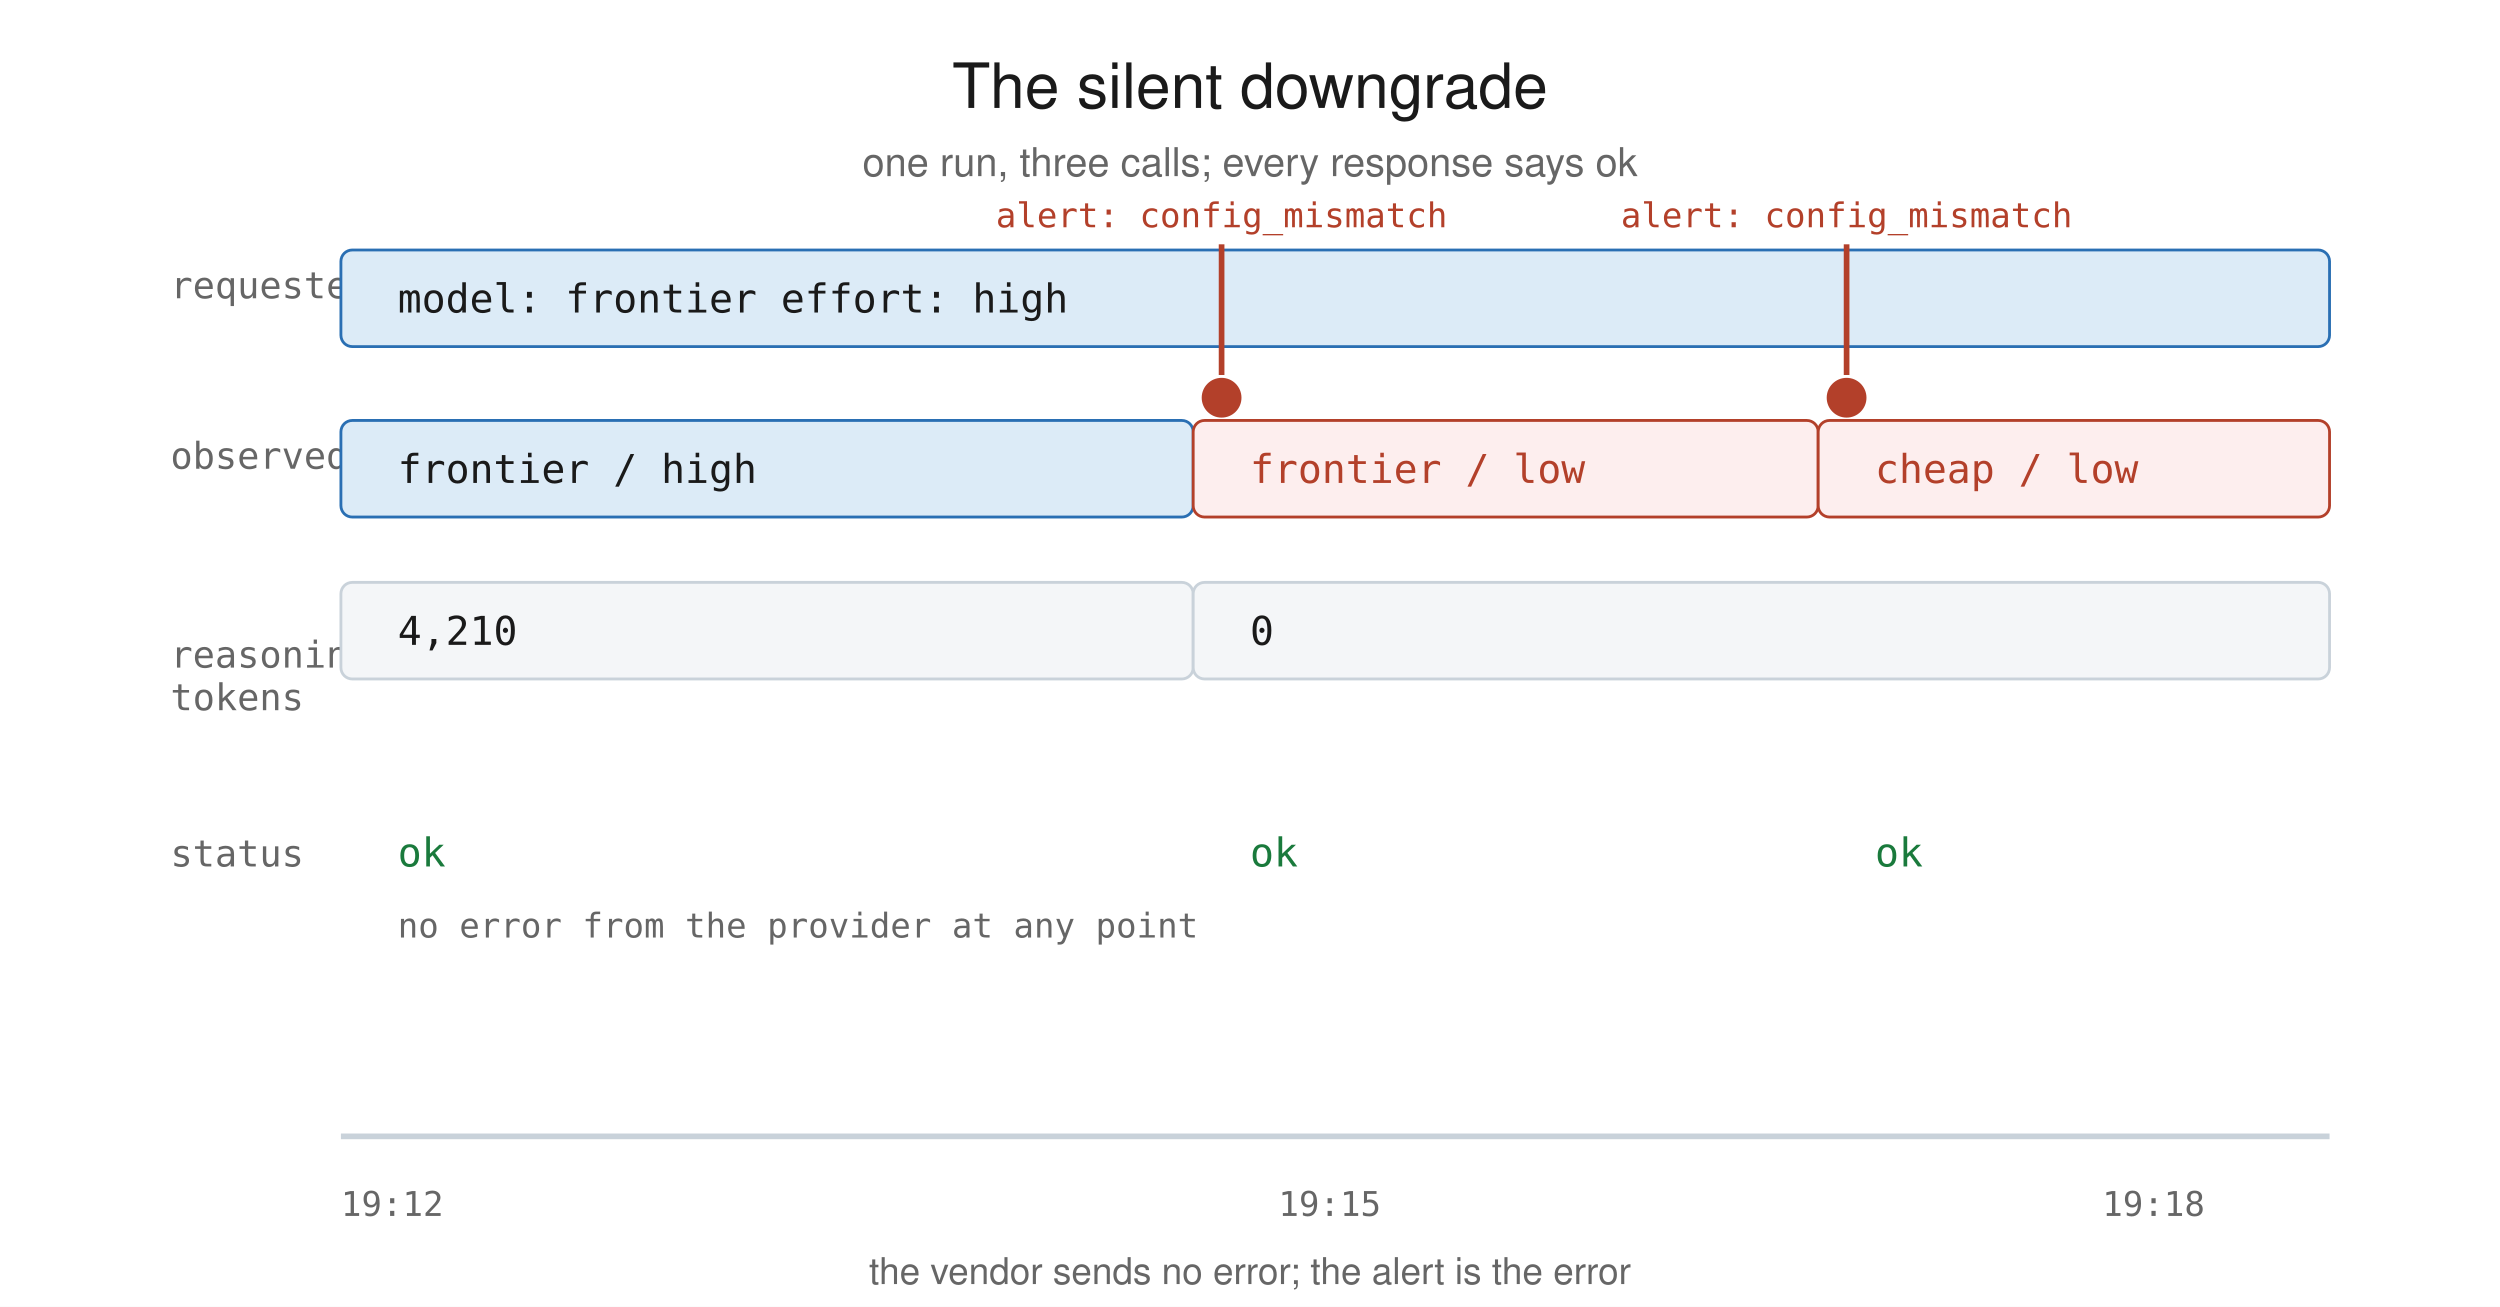
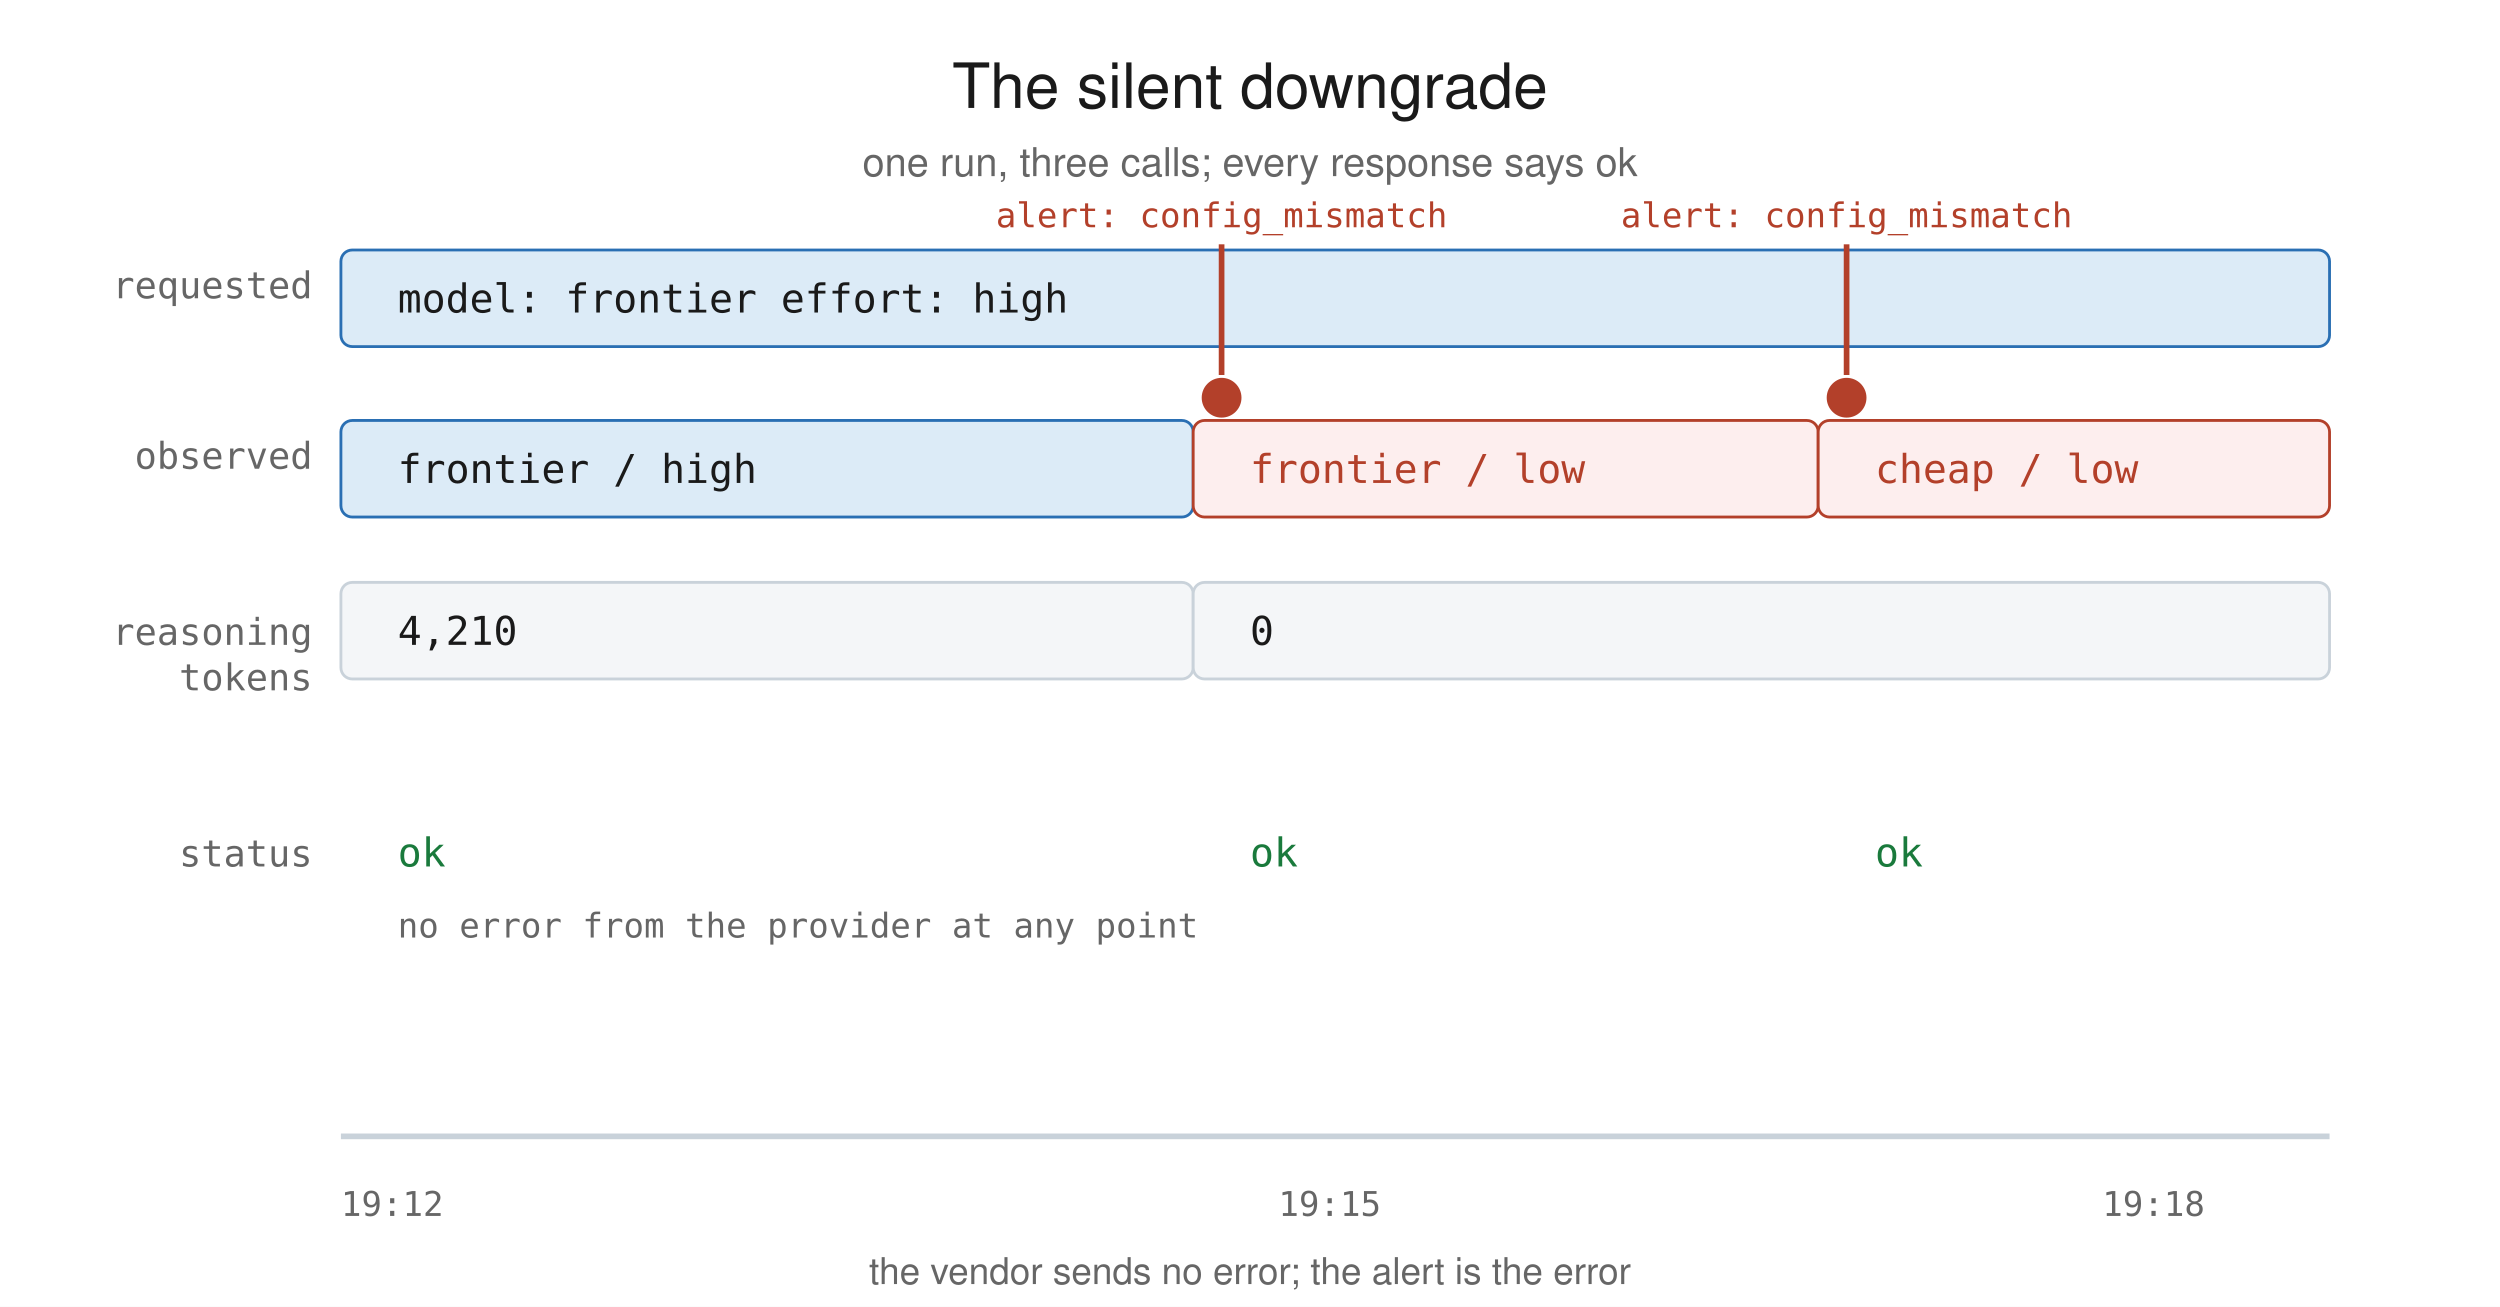
<svg xmlns="http://www.w3.org/2000/svg" width="880" height="460" viewBox="0 0 880 460" font-family="Menlo, Consolas, monospace">
  <rect width="880" height="460" fill="#ffffff" />
  <text x="440" y="38" text-anchor="middle" font-size="22" fill="#1a1a1a" font-family="Helvetica, Arial, sans-serif">The silent downgrade</text>
  <text x="440" y="62" text-anchor="middle" font-size="14" fill="#666666" font-family="Helvetica, Arial, sans-serif">one run, three calls; every response says ok</text>
  <line x1="120" y1="400" x2="820" y2="400" stroke="#c9d2da" stroke-width="2" />
  <text x="120" y="428" font-size="12" fill="#666666">19:12</text>
  <text x="450" y="428" font-size="12" fill="#666666">19:15</text>
  <text x="740" y="428" font-size="12" fill="#666666">19:18</text>
-   <text x="60" y="105" font-size="13" fill="#666666">requested</text>
+   <text x="110" y="105" font-size="13" fill="#666666" text-anchor="end">requested</text>
  <rect x="120" y="88" width="700" height="34" rx="4" fill="#dcebf7" stroke="#2a6fb3" />
  <text x="140" y="110" font-size="14" fill="#1a1a1a">model: frontier   effort: high</text>
-   <text x="60" y="165" font-size="13" fill="#666666">observed</text>
+   <text x="110" y="165" font-size="13" fill="#666666" text-anchor="end">observed</text>
  <rect x="120" y="148" width="300" height="34" rx="4" fill="#dcebf7" stroke="#2a6fb3" />
  <text x="140" y="170" font-size="14" fill="#1a1a1a">frontier / high</text>
  <rect x="420" y="148" width="220" height="34" rx="4" fill="#fdeeee" stroke="#b3402a" />
  <text x="440" y="170" font-size="14" fill="#b3402a">frontier / low</text>
  <rect x="640" y="148" width="180" height="34" rx="4" fill="#fdeeee" stroke="#b3402a" />
  <text x="660" y="170" font-size="14" fill="#b3402a">cheap / low</text>
-   <text x="60" y="235" font-size="13" fill="#666666">reasoning</text>
-   <text x="60" y="250" font-size="13" fill="#666666">tokens</text>
+   <text x="110" y="227" font-size="13" fill="#666666" text-anchor="end">reasoning</text>
+   <text x="110" y="243" font-size="13" fill="#666666" text-anchor="end">tokens</text>
  <rect x="120" y="205" width="300" height="34" rx="4" fill="#f4f6f8" stroke="#c9d2da" />
  <text x="140" y="227" font-size="14" fill="#1a1a1a">4,210</text>
  <rect x="420" y="205" width="400" height="34" rx="4" fill="#f4f6f8" stroke="#c9d2da" />
  <text x="440" y="227" font-size="14" fill="#1a1a1a">0</text>
-   <text x="60" y="305" font-size="13" fill="#666666">status</text>
+   <text x="110" y="305" font-size="13" fill="#666666" text-anchor="end">status</text>
  <text x="140" y="305" font-size="14" fill="#1a7a3c">ok</text>
  <text x="440" y="305" font-size="14" fill="#1a7a3c">ok</text>
  <text x="660" y="305" font-size="14" fill="#1a7a3c">ok</text>
  <text x="140" y="330" font-size="12" fill="#666666">no error from the provider at any point</text>
  <circle cx="430" cy="140" r="7" fill="#b3402a" />
  <circle cx="650" cy="140" r="7" fill="#b3402a" />
  <text x="430" y="80" font-size="12" fill="#b3402a" text-anchor="middle">alert: config_mismatch</text>
  <line x1="430" y1="86" x2="430" y2="132" stroke="#b3402a" stroke-width="2" />
  <text x="650" y="80" font-size="12" fill="#b3402a" text-anchor="middle">alert: config_mismatch</text>
  <line x1="650" y1="86" x2="650" y2="132" stroke="#b3402a" stroke-width="2" />
  <text x="440" y="452" text-anchor="middle" font-size="13" fill="#666666" font-family="Helvetica, Arial, sans-serif">the vendor sends no error; the alert is the error</text>
</svg>
